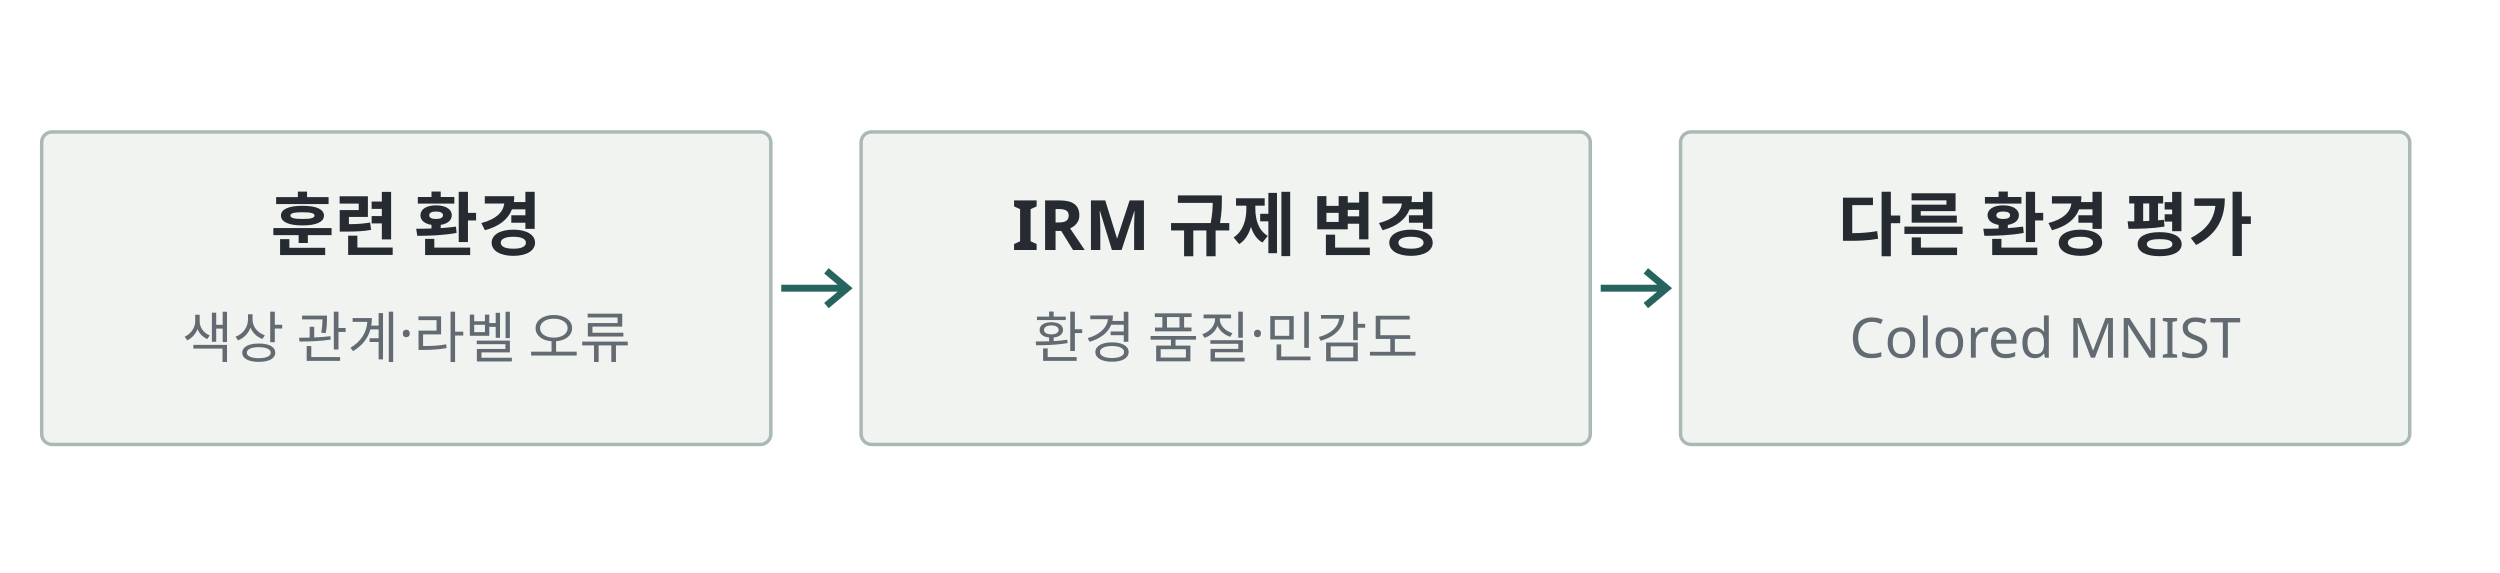
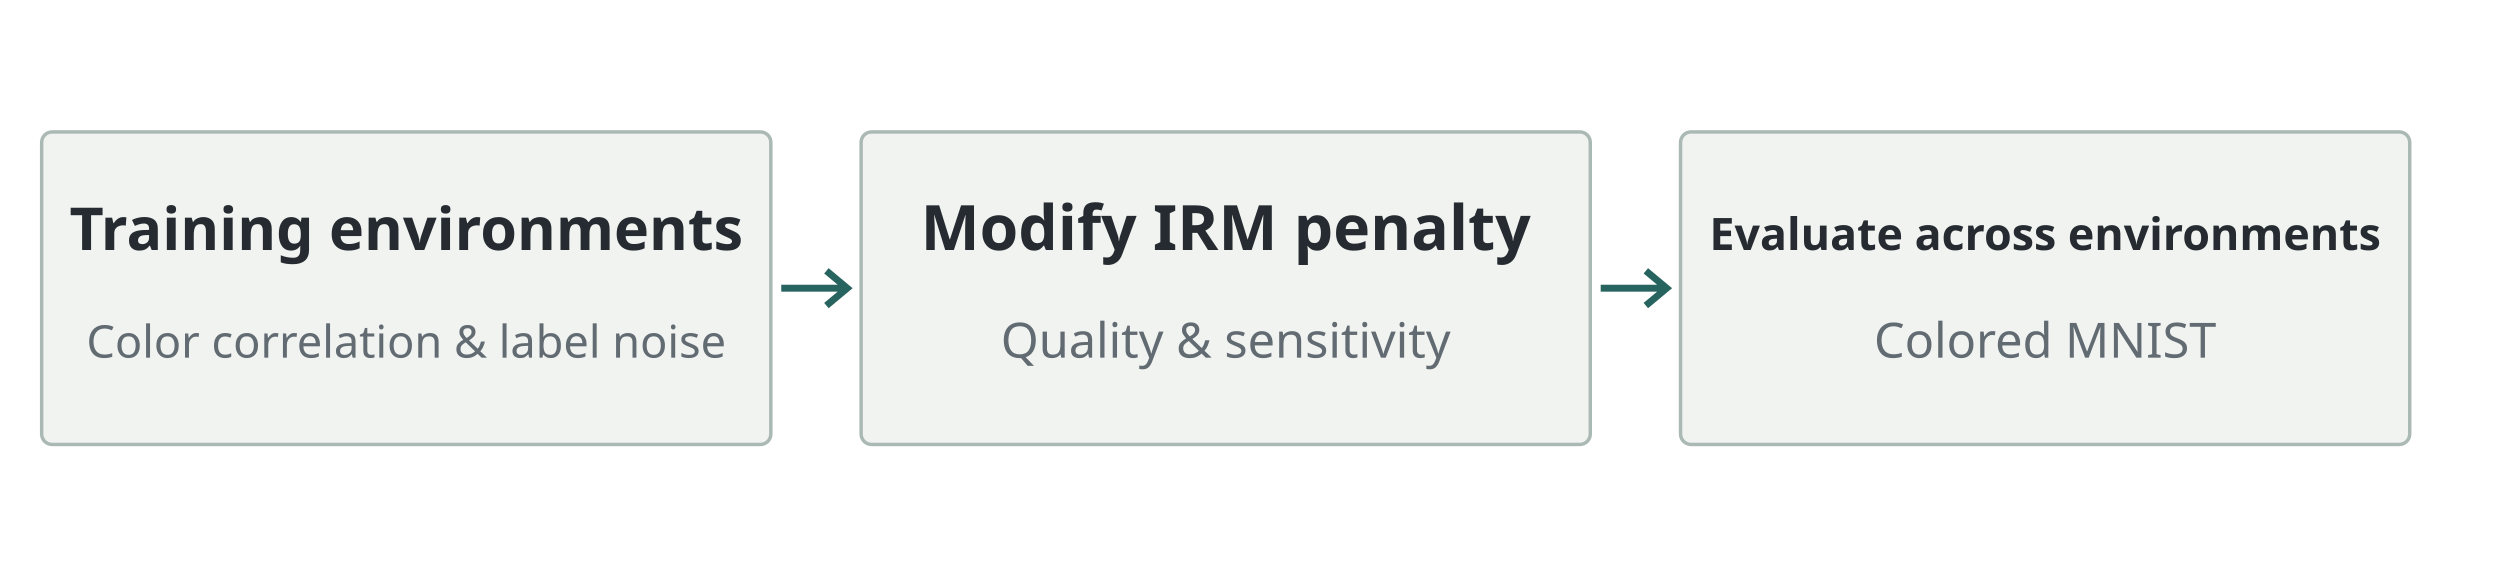
<svg xmlns="http://www.w3.org/2000/svg" viewBox="0 0 720 165">
  <g font-family="system-ui,sans-serif" fill="#252b30">
    <rect x="12" y="38" width="210" height="90" rx="3" fill="#f1f3f1" stroke="#aab9b4" />
-     <text x="117" y="72" text-anchor="middle" font-size="20" font-weight="600">훈련 환경</text>
-     <text x="117" y="103" text-anchor="middle" font-size="16" fill="#626b72">색상 관계·라벨 오류</text>
+     <text x="117" y="72" text-anchor="middle" font-size="17.05" font-weight="600">Training environments</text>
+     <text x="117" y="103" text-anchor="middle" font-size="12.99" fill="#626b72">Color correlation &amp; label noise</text>
    <path d="M225 83h19m-6-5 6 5-6 5" fill="none" stroke="#28645f" stroke-width="2" />
    <rect x="248" y="38" width="210" height="90" rx="3" fill="#f1f3f1" stroke="#aab9b4" />
-     <text x="353" y="72" text-anchor="middle" font-size="20" font-weight="600">IRM 규제 변경</text>
-     <text x="353" y="103" text-anchor="middle" font-size="16" fill="#626b72">환경 품질·민감도</text>
+     <text x="353" y="72" text-anchor="middle" font-size="18" font-weight="600">Modify IRM penalty</text>
+     <text x="353" y="103" text-anchor="middle" font-size="14" fill="#626b72">Quality &amp; sensitivity</text>
    <path d="M461 83h19m-6-5 6 5-6 5" fill="none" stroke="#28645f" stroke-width="2" />
    <rect x="484" y="38" width="210" height="90" rx="3" fill="#f1f3f1" stroke="#aab9b4" />
-     <text x="589" y="72" text-anchor="middle" font-size="20" font-weight="600">다른 환경 평가</text>
-     <text x="589" y="103" text-anchor="middle" font-size="16" fill="#626b72">Colored MNIST</text>
+     <text x="589" y="72" text-anchor="middle" font-size="12.89" font-weight="600">Evaluate across environments</text>
+     <text x="589" y="103" text-anchor="middle" font-size="14" fill="#626b72">Colored MNIST</text>
  </g>
</svg>
